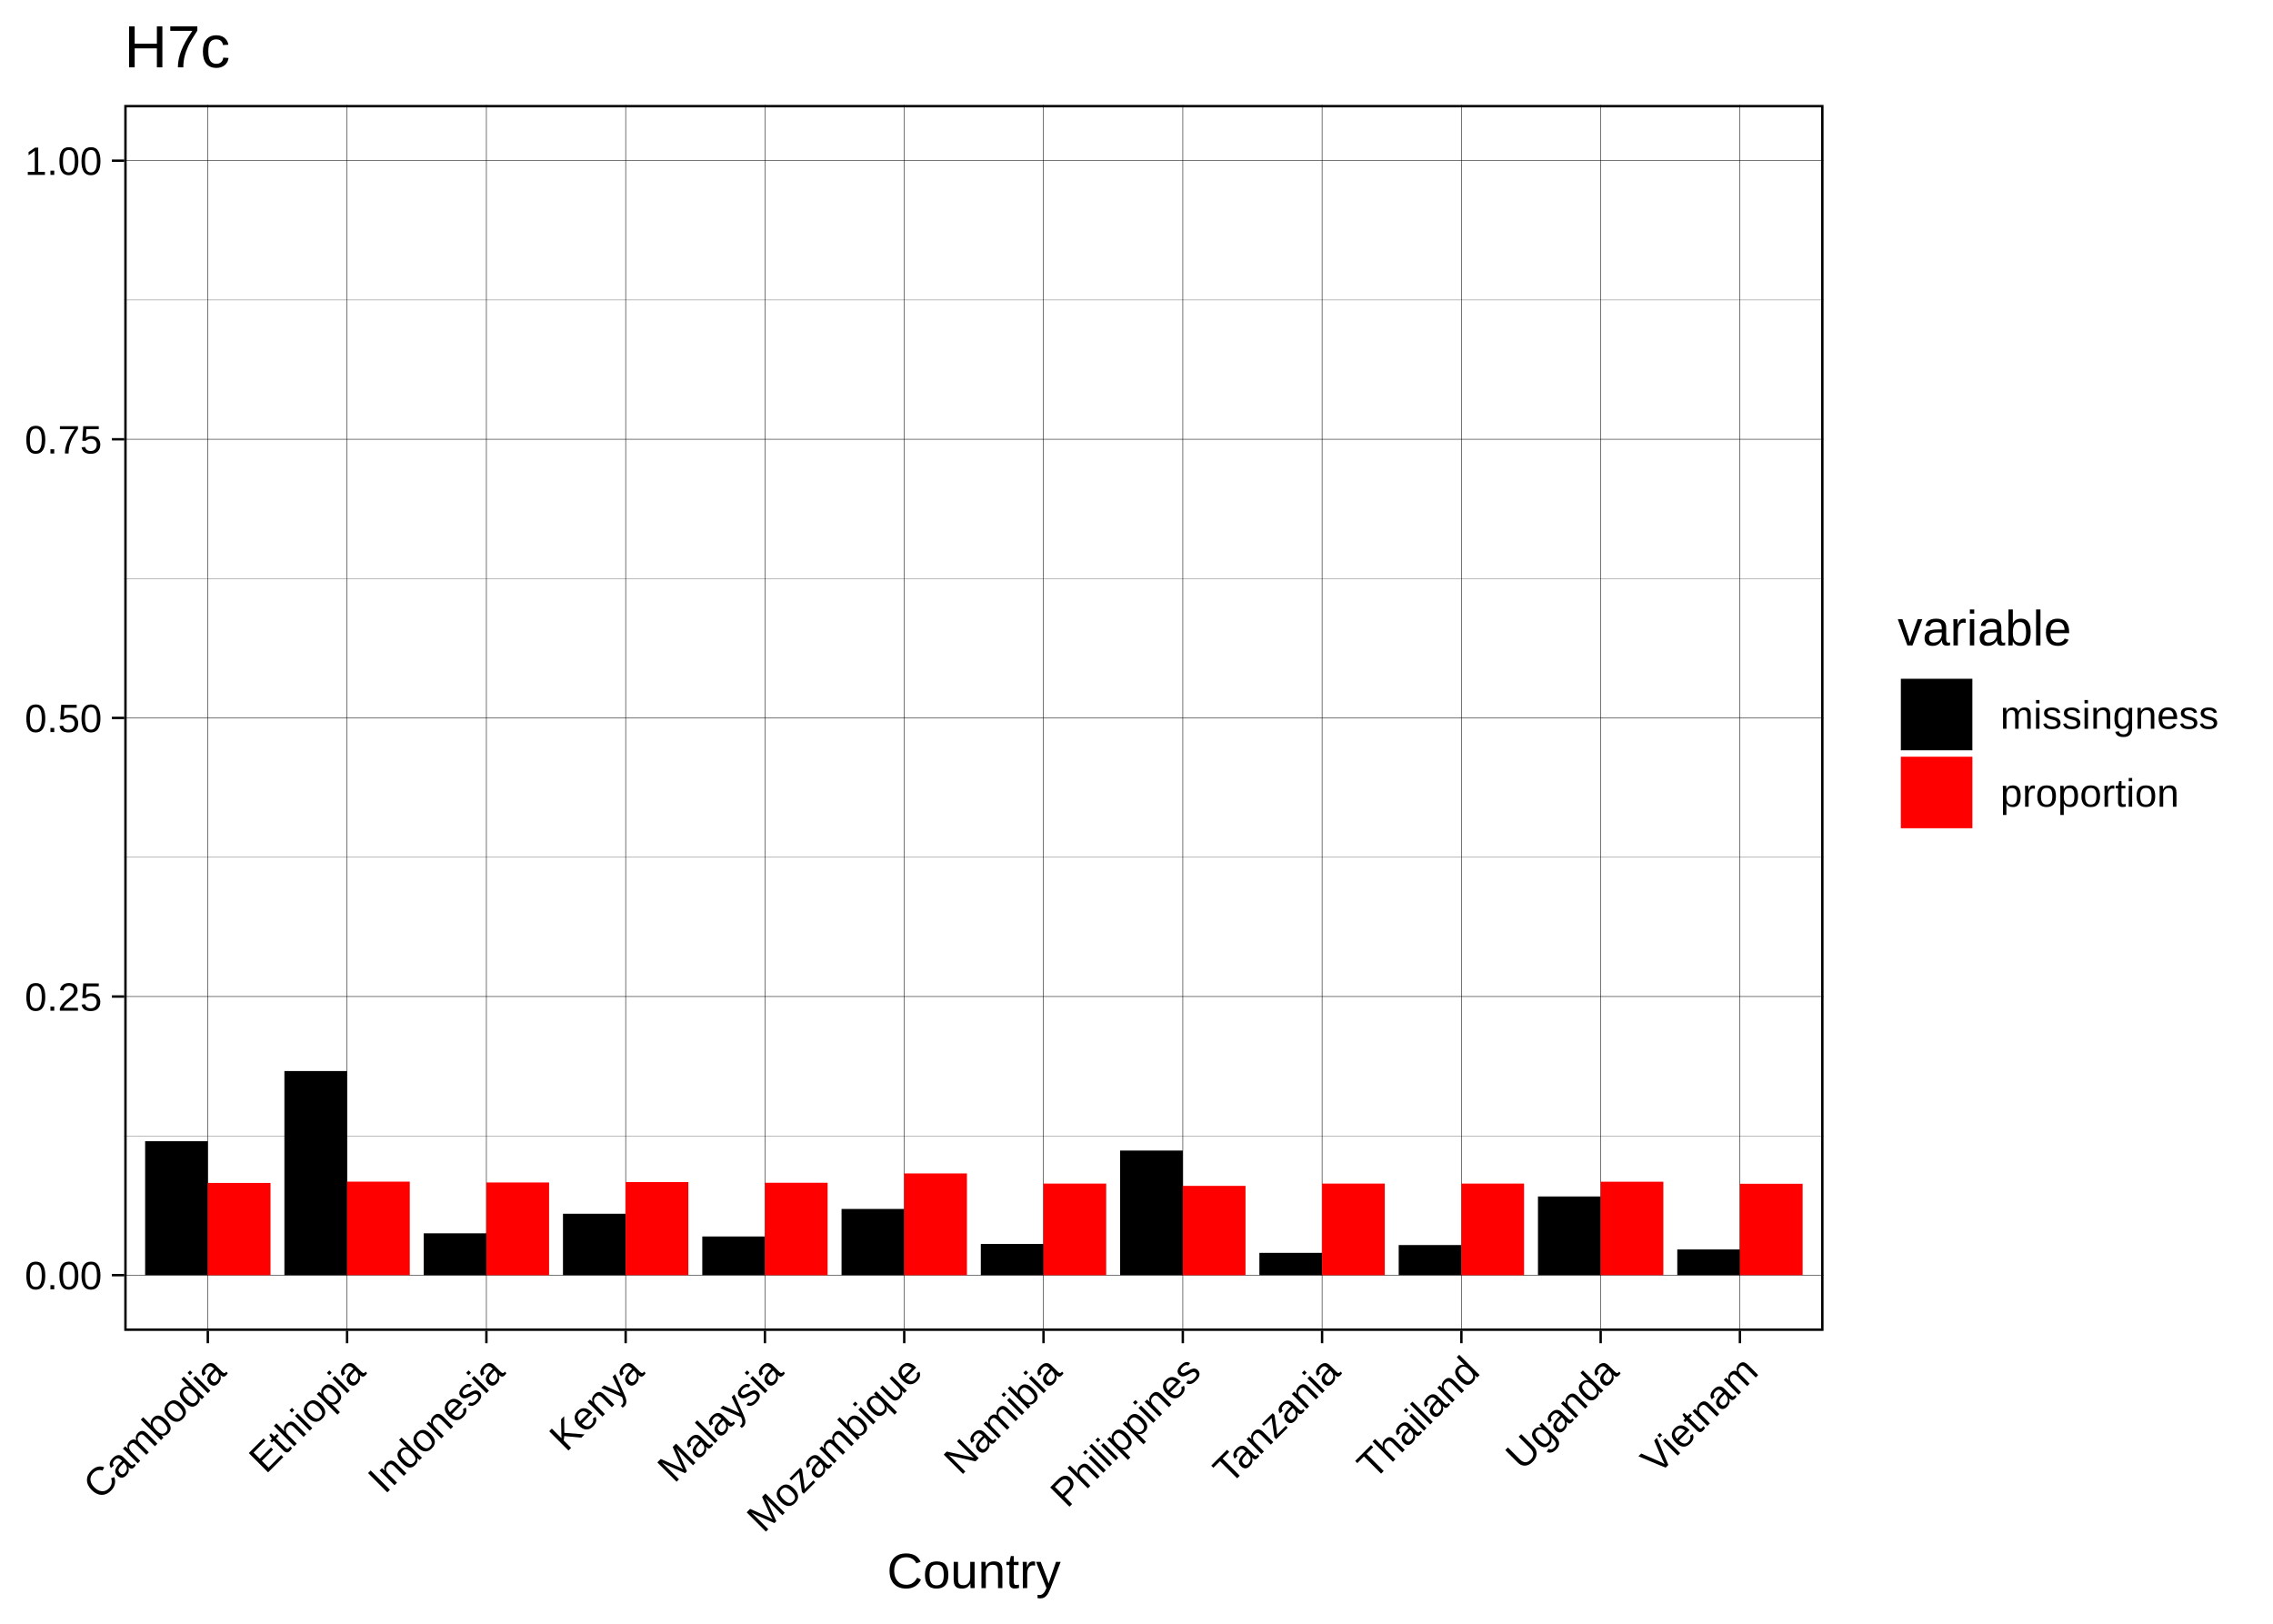
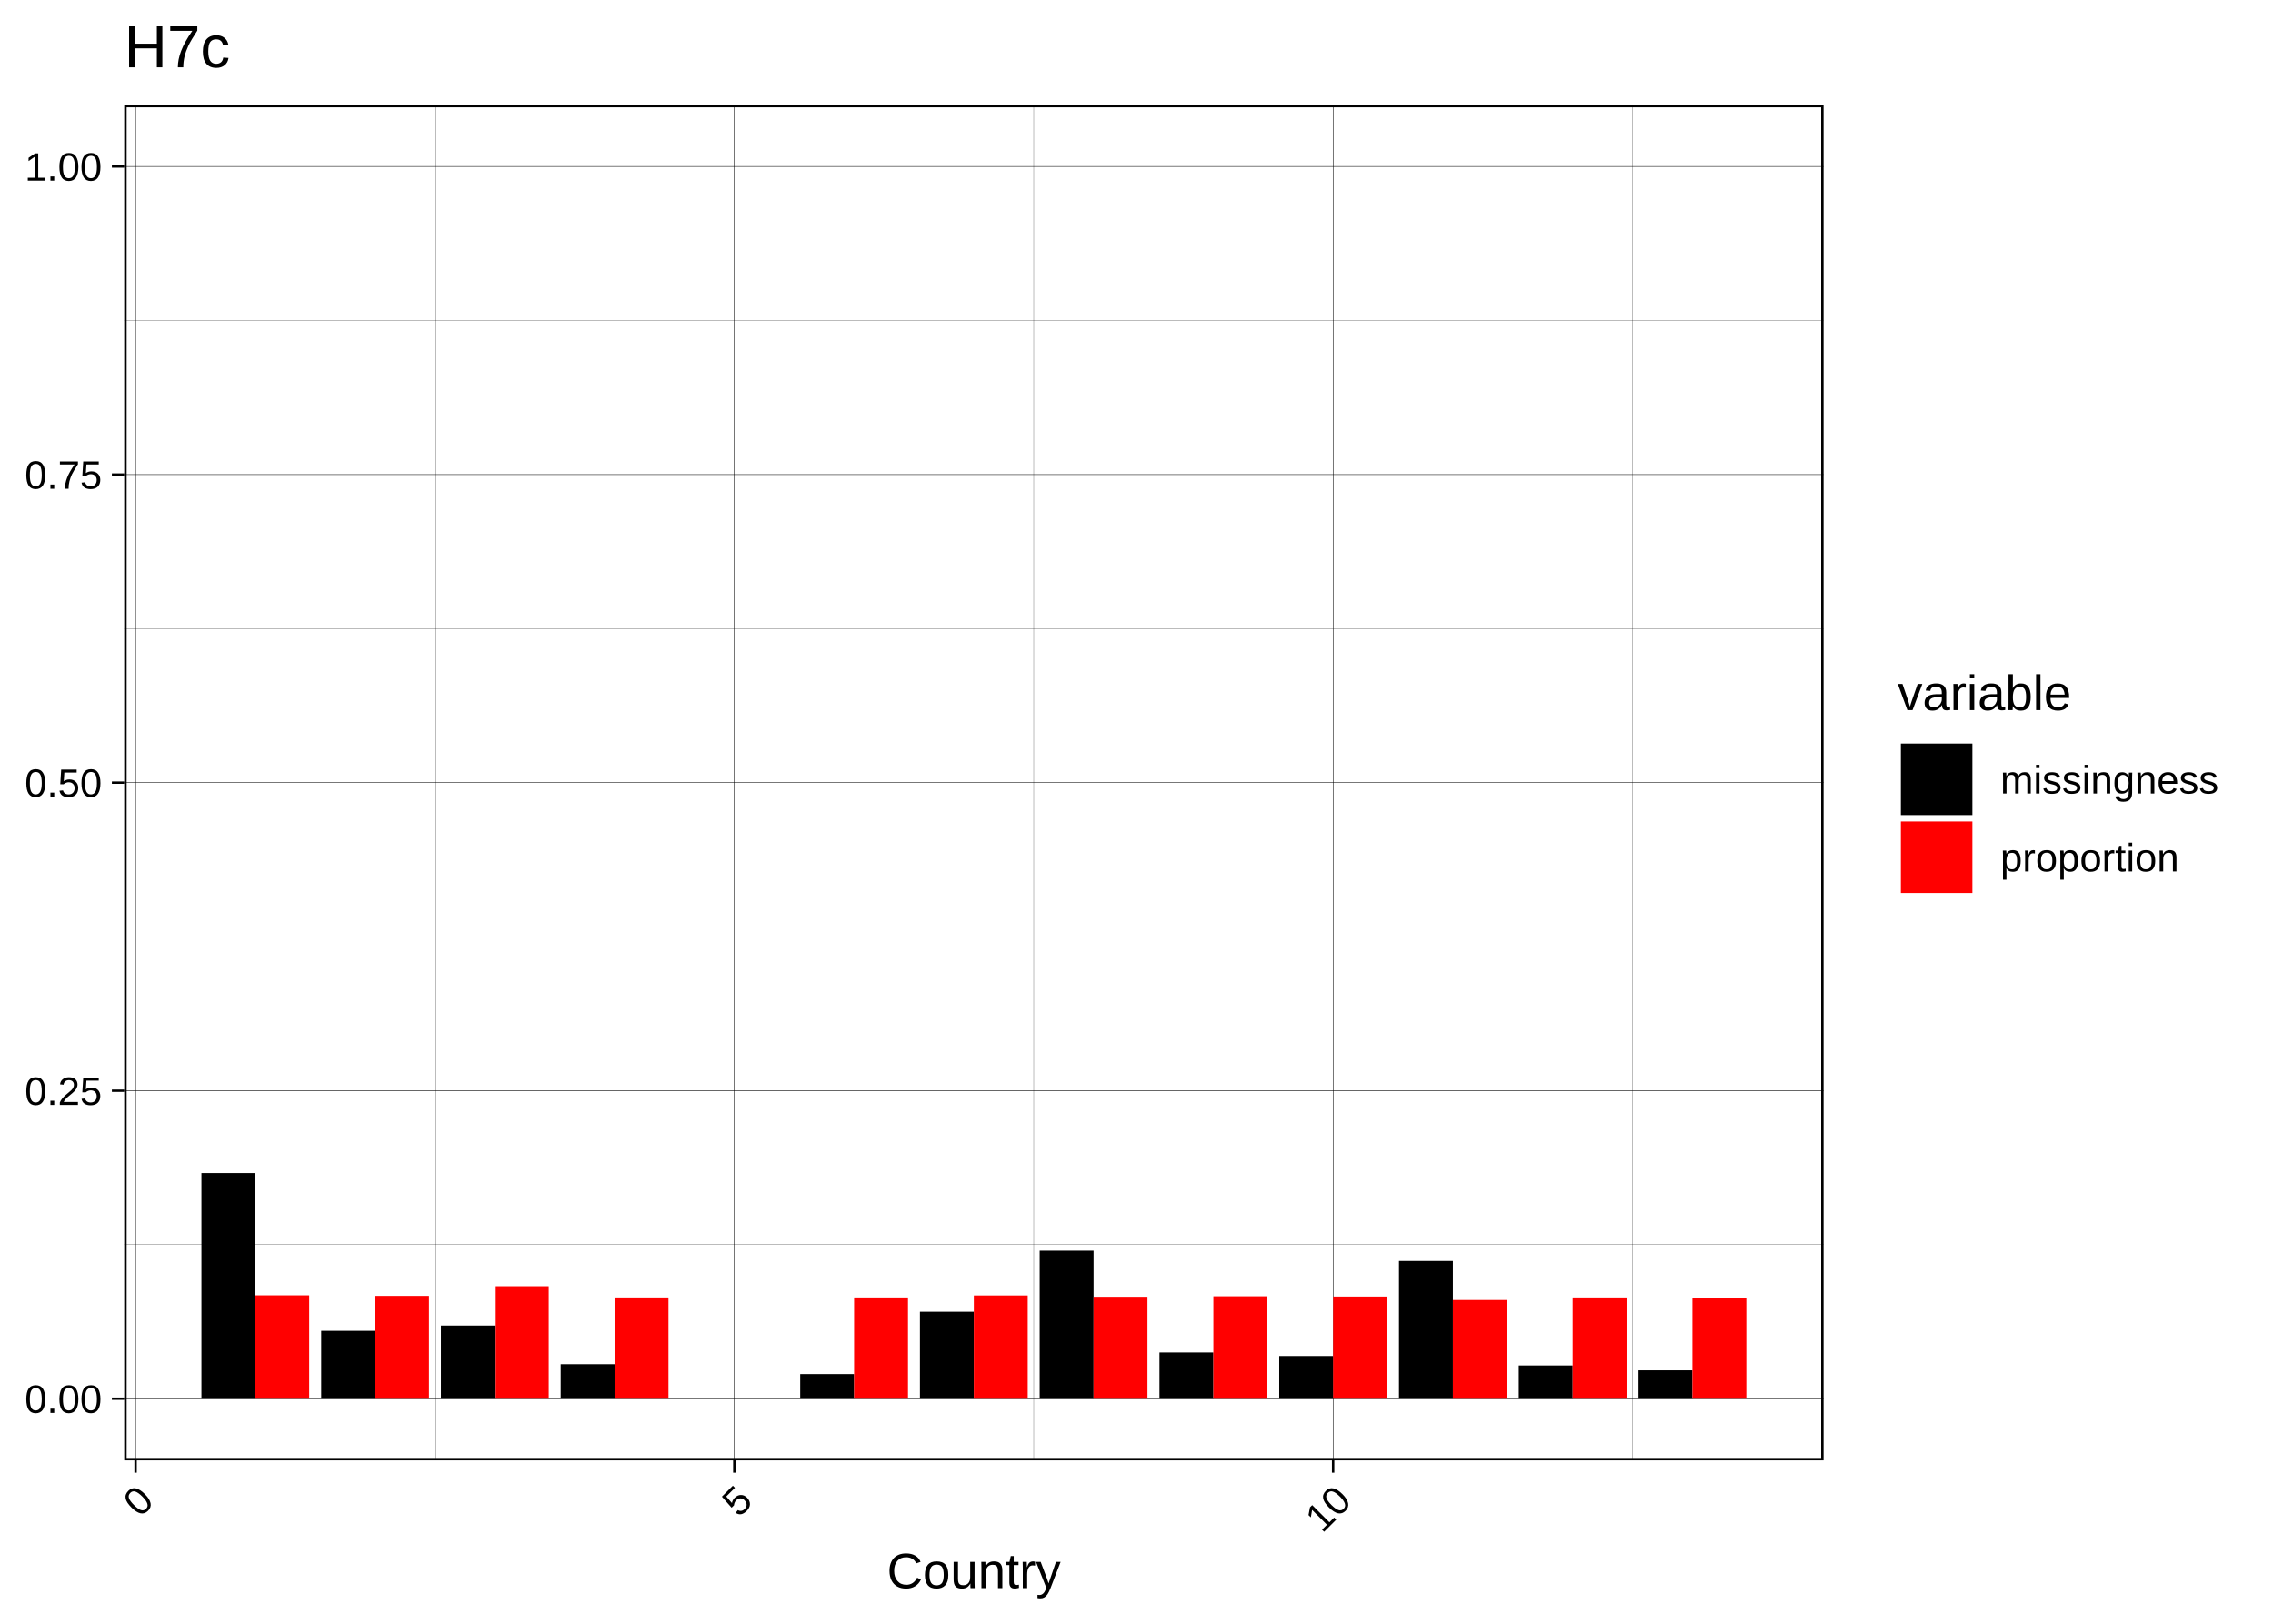
<svg xmlns="http://www.w3.org/2000/svg" class="svglite" width="504.00pt" height="360.00pt" viewBox="0 0 504.00 360.00">
  <defs>
    <style type="text/css">
    .svglite line, .svglite polyline, .svglite polygon, .svglite path, .svglite rect, .svglite circle {
      fill: none;
      stroke: #000000;
      stroke-linecap: round;
      stroke-linejoin: round;
      stroke-miterlimit: 10.00;
    }
    .svglite text {
      white-space: pre;
    }
  </style>
  </defs>
  <rect width="100%" height="100%" style="stroke: none; fill: #FFFFFF;" />
  <defs>
    <clipPath id="cpMC4wMHw1MDQuMDB8MC4wMHwzNjAuMDA=">
      <rect x="0.00" y="0.00" width="504.00" height="360.00" />
    </clipPath>
  </defs>
  <g clip-path="url(#cpMC4wMHw1MDQuMDB8MC4wMHwzNjAuMDA=)">
    <rect x="0" y="0.00" width="504.00" height="360.00" style="stroke-width: 1.07; stroke: #FFFFFF; fill: #FFFFFF;" />
  </g>
  <defs>
-     <clipPath id="cpMjcuNTV8NDA0LjMzfDIzLjI3fDI5NS4wNw==">
-       <rect x="27.55" y="23.27" width="376.79" height="271.80" />
+     <clipPath id="cpMjcuNTV8NDA0LjMzfDIzLjI3fDMyMy43Nw==">
+       <rect x="27.55" y="23.27" width="376.79" height="300.51" />
    </clipPath>
  </defs>
-   <g clip-path="url(#cpMjcuNTV8NDA0LjMzfDIzLjI3fDI5NS4wNw==)">
-     <rect x="27.55" y="23.27" width="376.79" height="271.80" style="stroke-width: 1.07; stroke: none; fill: #FFFFFF;" />
-     <polyline points="27.55,251.83 404.33,251.83 " style="stroke-width: 0.053; stroke-linecap: butt;" />
-     <polyline points="27.55,190.05 404.33,190.05 " style="stroke-width: 0.053; stroke-linecap: butt;" />
-     <polyline points="27.55,128.28 404.33,128.28 " style="stroke-width: 0.053; stroke-linecap: butt;" />
-     <polyline points="27.55,66.51 404.33,66.51 " style="stroke-width: 0.053; stroke-linecap: butt;" />
-     <polyline points="27.55,282.71 404.33,282.71 " style="stroke-width: 0.11; stroke-linecap: butt;" />
-     <polyline points="27.55,220.94 404.33,220.94 " style="stroke-width: 0.11; stroke-linecap: butt;" />
-     <polyline points="27.55,159.17 404.33,159.17 " style="stroke-width: 0.11; stroke-linecap: butt;" />
-     <polyline points="27.55,97.39 404.33,97.39 " style="stroke-width: 0.11; stroke-linecap: butt;" />
-     <polyline points="27.55,35.62 404.33,35.62 " style="stroke-width: 0.11; stroke-linecap: butt;" />
-     <polyline points="46.08,295.07 46.08,23.27 " style="stroke-width: 0.11; stroke-linecap: butt;" />
-     <polyline points="76.96,295.07 76.96,23.27 " style="stroke-width: 0.11; stroke-linecap: butt;" />
-     <polyline points="107.85,295.07 107.85,23.27 " style="stroke-width: 0.11; stroke-linecap: butt;" />
-     <polyline points="138.73,295.07 138.73,23.27 " style="stroke-width: 0.11; stroke-linecap: butt;" />
-     <polyline points="169.61,295.07 169.61,23.27 " style="stroke-width: 0.11; stroke-linecap: butt;" />
-     <polyline points="200.50,295.07 200.50,23.27 " style="stroke-width: 0.11; stroke-linecap: butt;" />
-     <polyline points="231.38,295.07 231.38,23.27 " style="stroke-width: 0.11; stroke-linecap: butt;" />
-     <polyline points="262.27,295.07 262.27,23.27 " style="stroke-width: 0.11; stroke-linecap: butt;" />
-     <polyline points="293.15,295.07 293.15,23.27 " style="stroke-width: 0.11; stroke-linecap: butt;" />
-     <polyline points="324.04,295.07 324.04,23.27 " style="stroke-width: 0.11; stroke-linecap: butt;" />
-     <polyline points="354.92,295.07 354.92,23.27 " style="stroke-width: 0.11; stroke-linecap: butt;" />
-     <polyline points="385.80,295.07 385.80,23.27 " style="stroke-width: 0.11; stroke-linecap: butt;" />
-     <rect x="63.06" y="237.46" width="13.90" height="45.26" style="stroke-width: 1.07; stroke: none; stroke-linecap: butt; stroke-linejoin: miter; fill: #000000;" />
-     <rect x="124.83" y="269.10" width="13.90" height="13.62" style="stroke-width: 1.07; stroke: none; stroke-linecap: butt; stroke-linejoin: miter; fill: #000000;" />
-     <rect x="186.60" y="268.04" width="13.90" height="14.68" style="stroke-width: 1.07; stroke: none; stroke-linecap: butt; stroke-linejoin: miter; fill: #000000;" />
-     <rect x="217.48" y="275.80" width="13.90" height="6.92" style="stroke-width: 1.07; stroke: none; stroke-linecap: butt; stroke-linejoin: miter; fill: #000000;" />
-     <rect x="279.25" y="277.77" width="13.90" height="4.94" style="stroke-width: 1.07; stroke: none; stroke-linecap: butt; stroke-linejoin: miter; fill: #000000;" />
-     <rect x="341.02" y="265.27" width="13.90" height="17.44" style="stroke-width: 1.07; stroke: none; stroke-linecap: butt; stroke-linejoin: miter; fill: #000000;" />
-     <rect x="32.18" y="253.02" width="13.90" height="29.69" style="stroke-width: 1.07; stroke: none; stroke-linecap: butt; stroke-linejoin: miter; fill: #000000;" />
-     <rect x="93.95" y="273.44" width="13.90" height="9.28" style="stroke-width: 1.07; stroke: none; stroke-linecap: butt; stroke-linejoin: miter; fill: #000000;" />
-     <rect x="155.72" y="274.14" width="13.90" height="8.57" style="stroke-width: 1.07; stroke: none; stroke-linecap: butt; stroke-linejoin: miter; fill: #000000;" />
-     <rect x="248.37" y="255.09" width="13.90" height="27.62" style="stroke-width: 1.07; stroke: none; stroke-linecap: butt; stroke-linejoin: miter; fill: #000000;" />
-     <rect x="310.14" y="276.04" width="13.90" height="6.67" style="stroke-width: 1.07; stroke: none; stroke-linecap: butt; stroke-linejoin: miter; fill: #000000;" />
-     <rect x="371.91" y="277.02" width="13.90" height="5.69" style="stroke-width: 1.07; stroke: none; stroke-linecap: butt; stroke-linejoin: miter; fill: #000000;" />
-     <rect x="76.96" y="261.98" width="13.90" height="20.73" style="stroke-width: 1.07; stroke: none; stroke-linecap: butt; stroke-linejoin: miter; fill: #FF0000;" />
-     <rect x="138.73" y="262.08" width="13.90" height="20.63" style="stroke-width: 1.07; stroke: none; stroke-linecap: butt; stroke-linejoin: miter; fill: #FF0000;" />
-     <rect x="200.50" y="260.16" width="13.90" height="22.56" style="stroke-width: 1.07; stroke: none; stroke-linecap: butt; stroke-linejoin: miter; fill: #FF0000;" />
-     <rect x="231.38" y="262.41" width="13.90" height="20.31" style="stroke-width: 1.07; stroke: none; stroke-linecap: butt; stroke-linejoin: miter; fill: #FF0000;" />
-     <rect x="293.15" y="262.41" width="13.90" height="20.31" style="stroke-width: 1.07; stroke: none; stroke-linecap: butt; stroke-linejoin: miter; fill: #FF0000;" />
-     <rect x="354.92" y="262.00" width="13.90" height="20.71" style="stroke-width: 1.07; stroke: none; stroke-linecap: butt; stroke-linejoin: miter; fill: #FF0000;" />
-     <rect x="46.08" y="262.27" width="13.90" height="20.45" style="stroke-width: 1.07; stroke: none; stroke-linecap: butt; stroke-linejoin: miter; fill: #FF0000;" />
-     <rect x="107.85" y="262.17" width="13.90" height="20.55" style="stroke-width: 1.07; stroke: none; stroke-linecap: butt; stroke-linejoin: miter; fill: #FF0000;" />
-     <rect x="169.61" y="262.23" width="13.90" height="20.49" style="stroke-width: 1.07; stroke: none; stroke-linecap: butt; stroke-linejoin: miter; fill: #FF0000;" />
-     <rect x="262.27" y="262.92" width="13.90" height="19.80" style="stroke-width: 1.07; stroke: none; stroke-linecap: butt; stroke-linejoin: miter; fill: #FF0000;" />
-     <rect x="324.04" y="262.41" width="13.90" height="20.31" style="stroke-width: 1.07; stroke: none; stroke-linecap: butt; stroke-linejoin: miter; fill: #FF0000;" />
-     <rect x="385.80" y="262.45" width="13.90" height="20.26" style="stroke-width: 1.07; stroke: none; stroke-linecap: butt; stroke-linejoin: miter; fill: #FF0000;" />
-     <rect x="27.55" y="23.27" width="376.79" height="271.80" style="stroke-width: 1.07;" />
+   <g clip-path="url(#cpMjcuNTV8NDA0LjMzfDIzLjI3fDMyMy43Nw==)">
+     <rect x="27.55" y="23.27" width="376.79" height="300.51" style="stroke-width: 1.07; stroke: none; fill: #FFFFFF;" />
+     <polyline points="27.55,275.97 404.33,275.97 " style="stroke-width: 0.053; stroke-linecap: butt;" />
+     <polyline points="27.55,207.67 404.33,207.67 " style="stroke-width: 0.053; stroke-linecap: butt;" />
+     <polyline points="27.55,139.37 404.33,139.37 " style="stroke-width: 0.053; stroke-linecap: butt;" />
+     <polyline points="27.55,71.07 404.33,71.07 " style="stroke-width: 0.053; stroke-linecap: butt;" />
+     <polyline points="96.45,323.77 96.45,23.27 " style="stroke-width: 0.053; stroke-linecap: butt;" />
+     <polyline points="229.22,323.77 229.22,23.27 " style="stroke-width: 0.053; stroke-linecap: butt;" />
+     <polyline points="361.98,323.77 361.98,23.27 " style="stroke-width: 0.053; stroke-linecap: butt;" />
+     <polyline points="27.55,310.11 404.33,310.11 " style="stroke-width: 0.11; stroke-linecap: butt;" />
+     <polyline points="27.55,241.82 404.33,241.82 " style="stroke-width: 0.11; stroke-linecap: butt;" />
+     <polyline points="27.55,173.52 404.33,173.52 " style="stroke-width: 0.11; stroke-linecap: butt;" />
+     <polyline points="27.55,105.22 404.33,105.22 " style="stroke-width: 0.11; stroke-linecap: butt;" />
+     <polyline points="27.55,36.92 404.33,36.92 " style="stroke-width: 0.11; stroke-linecap: butt;" />
+     <polyline points="30.07,323.77 30.07,23.27 " style="stroke-width: 0.11; stroke-linecap: butt;" />
+     <polyline points="162.83,323.77 162.83,23.27 " style="stroke-width: 0.11; stroke-linecap: butt;" />
+     <polyline points="295.60,323.77 295.60,23.27 " style="stroke-width: 0.11; stroke-linecap: butt;" />
+     <rect x="44.67" y="260.08" width="11.95" height="50.04" style="stroke-width: 1.07; stroke: none; stroke-linecap: butt; stroke-linejoin: miter; fill: #000000;" />
+     <rect x="71.23" y="295.06" width="11.95" height="15.06" style="stroke-width: 1.07; stroke: none; stroke-linecap: butt; stroke-linejoin: miter; fill: #000000;" />
+     <rect x="97.78" y="293.89" width="11.95" height="16.23" style="stroke-width: 1.07; stroke: none; stroke-linecap: butt; stroke-linejoin: miter; fill: #000000;" />
+     <rect x="124.33" y="302.46" width="11.95" height="7.65" style="stroke-width: 1.07; stroke: none; stroke-linecap: butt; stroke-linejoin: miter; fill: #000000;" />
+     <rect x="177.44" y="304.65" width="11.95" height="5.46" style="stroke-width: 1.07; stroke: none; stroke-linecap: butt; stroke-linejoin: miter; fill: #000000;" />
+     <rect x="203.99" y="290.83" width="11.95" height="19.28" style="stroke-width: 1.07; stroke: none; stroke-linecap: butt; stroke-linejoin: miter; fill: #000000;" />
+     <rect x="230.54" y="277.29" width="11.95" height="32.83" style="stroke-width: 1.07; stroke: none; stroke-linecap: butt; stroke-linejoin: miter; fill: #000000;" />
+     <rect x="257.10" y="299.86" width="11.95" height="10.26" style="stroke-width: 1.07; stroke: none; stroke-linecap: butt; stroke-linejoin: miter; fill: #000000;" />
+     <rect x="283.65" y="300.64" width="11.95" height="9.48" style="stroke-width: 1.07; stroke: none; stroke-linecap: butt; stroke-linejoin: miter; fill: #000000;" />
+     <rect x="310.20" y="279.57" width="11.95" height="30.54" style="stroke-width: 1.07; stroke: none; stroke-linecap: butt; stroke-linejoin: miter; fill: #000000;" />
+     <rect x="336.76" y="302.74" width="11.95" height="7.38" style="stroke-width: 1.07; stroke: none; stroke-linecap: butt; stroke-linejoin: miter; fill: #000000;" />
+     <rect x="363.31" y="303.82" width="11.95" height="6.30" style="stroke-width: 1.07; stroke: none; stroke-linecap: butt; stroke-linejoin: miter; fill: #000000;" />
+     <rect x="56.62" y="287.19" width="11.95" height="22.92" style="stroke-width: 1.07; stroke: none; stroke-linecap: butt; stroke-linejoin: miter; fill: #FF0000;" />
+     <rect x="83.18" y="287.31" width="11.95" height="22.81" style="stroke-width: 1.07; stroke: none; stroke-linecap: butt; stroke-linejoin: miter; fill: #FF0000;" />
+     <rect x="109.73" y="285.17" width="11.95" height="24.94" style="stroke-width: 1.07; stroke: none; stroke-linecap: butt; stroke-linejoin: miter; fill: #FF0000;" />
+     <rect x="136.28" y="287.66" width="11.95" height="22.45" style="stroke-width: 1.07; stroke: none; stroke-linecap: butt; stroke-linejoin: miter; fill: #FF0000;" />
+     <rect x="189.39" y="287.66" width="11.95" height="22.45" style="stroke-width: 1.07; stroke: none; stroke-linecap: butt; stroke-linejoin: miter; fill: #FF0000;" />
+     <rect x="215.94" y="287.22" width="11.95" height="22.90" style="stroke-width: 1.07; stroke: none; stroke-linecap: butt; stroke-linejoin: miter; fill: #FF0000;" />
+     <rect x="242.49" y="287.51" width="11.95" height="22.61" style="stroke-width: 1.07; stroke: none; stroke-linecap: butt; stroke-linejoin: miter; fill: #FF0000;" />
+     <rect x="269.05" y="287.40" width="11.95" height="22.72" style="stroke-width: 1.07; stroke: none; stroke-linecap: butt; stroke-linejoin: miter; fill: #FF0000;" />
+     <rect x="295.60" y="287.46" width="11.95" height="22.65" style="stroke-width: 1.07; stroke: none; stroke-linecap: butt; stroke-linejoin: miter; fill: #FF0000;" />
+     <rect x="322.15" y="288.23" width="11.95" height="21.89" style="stroke-width: 1.07; stroke: none; stroke-linecap: butt; stroke-linejoin: miter; fill: #FF0000;" />
+     <rect x="348.71" y="287.66" width="11.95" height="22.45" style="stroke-width: 1.07; stroke: none; stroke-linecap: butt; stroke-linejoin: miter; fill: #FF0000;" />
+     <rect x="375.26" y="287.71" width="11.95" height="22.40" style="stroke-width: 1.07; stroke: none; stroke-linecap: butt; stroke-linejoin: miter; fill: #FF0000;" />
+     <rect x="27.55" y="23.27" width="376.79" height="300.51" style="stroke-width: 1.07;" />
  </g>
  <g clip-path="url(#cpMC4wMHw1MDQuMDB8MC4wMHwzNjAuMDA=)">
-     <text x="22.62" y="285.86" text-anchor="end" style="font-size: 8.80px; font-family: &quot;Arial&quot;;" textLength="17.14px" lengthAdjust="spacingAndGlyphs">0.00</text>
-     <text x="22.62" y="224.09" text-anchor="end" style="font-size: 8.80px; font-family: &quot;Arial&quot;;" textLength="17.14px" lengthAdjust="spacingAndGlyphs">0.25</text>
-     <text x="22.62" y="162.32" text-anchor="end" style="font-size: 8.80px; font-family: &quot;Arial&quot;;" textLength="17.14px" lengthAdjust="spacingAndGlyphs">0.50</text>
-     <text x="22.62" y="100.54" text-anchor="end" style="font-size: 8.80px; font-family: &quot;Arial&quot;;" textLength="17.14px" lengthAdjust="spacingAndGlyphs">0.75</text>
-     <text x="22.62" y="38.77" text-anchor="end" style="font-size: 8.80px; font-family: &quot;Arial&quot;;" textLength="17.14px" lengthAdjust="spacingAndGlyphs">1.00</text>
-     <polyline points="24.81,282.71 27.55,282.71 " style="stroke-width: 0.53; stroke-linecap: butt;" />
-     <polyline points="24.81,220.94 27.55,220.94 " style="stroke-width: 0.53; stroke-linecap: butt;" />
-     <polyline points="24.81,159.17 27.55,159.17 " style="stroke-width: 0.53; stroke-linecap: butt;" />
-     <polyline points="24.81,97.39 27.55,97.39 " style="stroke-width: 0.53; stroke-linecap: butt;" />
-     <polyline points="24.81,35.62 27.55,35.62 " style="stroke-width: 0.53; stroke-linecap: butt;" />
-     <polyline points="46.08,297.81 46.08,295.07 " style="stroke-width: 0.53; stroke-linecap: butt;" />
-     <polyline points="76.96,297.81 76.96,295.07 " style="stroke-width: 0.53; stroke-linecap: butt;" />
-     <polyline points="107.85,297.81 107.85,295.07 " style="stroke-width: 0.53; stroke-linecap: butt;" />
-     <polyline points="138.73,297.81 138.73,295.07 " style="stroke-width: 0.53; stroke-linecap: butt;" />
-     <polyline points="169.61,297.81 169.61,295.07 " style="stroke-width: 0.53; stroke-linecap: butt;" />
-     <polyline points="200.50,297.81 200.50,295.07 " style="stroke-width: 0.53; stroke-linecap: butt;" />
-     <polyline points="231.38,297.81 231.38,295.07 " style="stroke-width: 0.53; stroke-linecap: butt;" />
-     <polyline points="262.27,297.81 262.27,295.07 " style="stroke-width: 0.53; stroke-linecap: butt;" />
-     <polyline points="293.15,297.81 293.15,295.07 " style="stroke-width: 0.53; stroke-linecap: butt;" />
-     <polyline points="324.04,297.81 324.04,295.07 " style="stroke-width: 0.53; stroke-linecap: butt;" />
-     <polyline points="354.92,297.81 354.92,295.07 " style="stroke-width: 0.53; stroke-linecap: butt;" />
-     <polyline points="385.80,297.81 385.80,295.07 " style="stroke-width: 0.53; stroke-linecap: butt;" />
-     <text transform="translate(50.53,304.46) rotate(-45)" text-anchor="end" style="font-size: 8.80px; font-family: &quot;Arial&quot;;" textLength="40.11px" lengthAdjust="spacingAndGlyphs">Cambodia</text>
-     <text transform="translate(81.42,304.46) rotate(-45)" text-anchor="end" style="font-size: 8.80px; font-family: &quot;Arial&quot;;" textLength="31.80px" lengthAdjust="spacingAndGlyphs">Ethiopia</text>
-     <text transform="translate(112.30,304.46) rotate(-45)" text-anchor="end" style="font-size: 8.80px; font-family: &quot;Arial&quot;;" textLength="38.17px" lengthAdjust="spacingAndGlyphs">Indonesia</text>
-     <text transform="translate(143.18,304.46) rotate(-45)" text-anchor="end" style="font-size: 8.80px; font-family: &quot;Arial&quot;;" textLength="24.96px" lengthAdjust="spacingAndGlyphs">Kenya</text>
-     <text transform="translate(174.07,304.46) rotate(-45)" text-anchor="end" style="font-size: 8.80px; font-family: &quot;Arial&quot;;" textLength="34.72px" lengthAdjust="spacingAndGlyphs">Malaysia</text>
-     <text transform="translate(204.95,304.46) rotate(-45)" text-anchor="end" style="font-size: 8.80px; font-family: &quot;Arial&quot;;" textLength="50.39px" lengthAdjust="spacingAndGlyphs">Mozambique</text>
-     <text transform="translate(235.84,304.46) rotate(-45)" text-anchor="end" style="font-size: 8.80px; font-family: &quot;Arial&quot;;" textLength="32.27px" lengthAdjust="spacingAndGlyphs">Namibia</text>
-     <text transform="translate(266.72,304.46) rotate(-45)" text-anchor="end" style="font-size: 8.80px; font-family: &quot;Arial&quot;;" textLength="42.55px" lengthAdjust="spacingAndGlyphs">Philippines</text>
-     <text transform="translate(297.61,304.46) rotate(-45)" text-anchor="end" style="font-size: 8.80px; font-family: &quot;Arial&quot;;" textLength="35.23px" lengthAdjust="spacingAndGlyphs">Tanzania</text>
-     <text transform="translate(328.49,304.46) rotate(-45)" text-anchor="end" style="font-size: 8.80px; font-family: &quot;Arial&quot;;" textLength="33.75px" lengthAdjust="spacingAndGlyphs">Thailand</text>
-     <text transform="translate(359.37,304.46) rotate(-45)" text-anchor="end" style="font-size: 8.80px; font-family: &quot;Arial&quot;;" textLength="30.83px" lengthAdjust="spacingAndGlyphs">Uganda</text>
-     <text transform="translate(390.26,304.46) rotate(-45)" text-anchor="end" style="font-size: 8.80px; font-family: &quot;Arial&quot;;" textLength="32.13px" lengthAdjust="spacingAndGlyphs">Vietnam</text>
+     <text x="22.62" y="313.26" text-anchor="end" style="font-size: 8.80px; font-family: &quot;Arial&quot;;" textLength="17.14px" lengthAdjust="spacingAndGlyphs">0.00</text>
+     <text x="22.62" y="244.97" text-anchor="end" style="font-size: 8.80px; font-family: &quot;Arial&quot;;" textLength="17.14px" lengthAdjust="spacingAndGlyphs">0.25</text>
+     <text x="22.62" y="176.67" text-anchor="end" style="font-size: 8.80px; font-family: &quot;Arial&quot;;" textLength="17.14px" lengthAdjust="spacingAndGlyphs">0.50</text>
+     <text x="22.62" y="108.37" text-anchor="end" style="font-size: 8.80px; font-family: &quot;Arial&quot;;" textLength="17.14px" lengthAdjust="spacingAndGlyphs">0.75</text>
+     <text x="22.62" y="40.07" text-anchor="end" style="font-size: 8.80px; font-family: &quot;Arial&quot;;" textLength="17.14px" lengthAdjust="spacingAndGlyphs">1.00</text>
+     <polyline points="24.81,310.11 27.55,310.11 " style="stroke-width: 0.53; stroke-linecap: butt;" />
+     <polyline points="24.81,241.82 27.55,241.82 " style="stroke-width: 0.53; stroke-linecap: butt;" />
+     <polyline points="24.81,173.52 27.55,173.52 " style="stroke-width: 0.53; stroke-linecap: butt;" />
+     <polyline points="24.81,105.22 27.55,105.22 " style="stroke-width: 0.53; stroke-linecap: butt;" />
+     <polyline points="24.81,36.92 27.55,36.92 " style="stroke-width: 0.53; stroke-linecap: butt;" />
+     <polyline points="30.07,326.51 30.07,323.77 " style="stroke-width: 0.53; stroke-linecap: butt;" />
+     <polyline points="162.83,326.51 162.83,323.77 " style="stroke-width: 0.53; stroke-linecap: butt;" />
+     <polyline points="295.60,326.51 295.60,323.77 " style="stroke-width: 0.53; stroke-linecap: butt;" />
+     <text transform="translate(34.52,333.16) rotate(-45)" text-anchor="end" style="font-size: 8.80px; font-family: &quot;Arial&quot;;" textLength="4.90px" lengthAdjust="spacingAndGlyphs">0</text>
+     <text transform="translate(167.29,333.16) rotate(-45)" text-anchor="end" style="font-size: 8.80px; font-family: &quot;Arial&quot;;" textLength="4.90px" lengthAdjust="spacingAndGlyphs">5</text>
+     <text transform="translate(300.05,333.16) rotate(-45)" text-anchor="end" style="font-size: 8.80px; font-family: &quot;Arial&quot;;" textLength="9.79px" lengthAdjust="spacingAndGlyphs">10</text>
    <text x="215.94" y="352.10" text-anchor="middle" style="font-size: 11.00px; font-family: &quot;Arial&quot;;" textLength="38.53px" lengthAdjust="spacingAndGlyphs">Country</text>
-     <rect x="415.29" y="128.51" width="83.23" height="61.32" style="stroke-width: 1.07; stroke: none; fill: #FFFFFF;" />
-     <text x="420.77" y="143.09" style="font-size: 11.00px; font-family: &quot;Arial&quot;;" textLength="38.53px" lengthAdjust="spacingAndGlyphs">variable</text>
-     <rect x="420.77" y="149.79" width="17.28" height="17.28" style="stroke-width: 1.07; stroke: none; fill: #FFFFFF;" />
-     <rect x="421.48" y="150.49" width="15.86" height="15.86" style="stroke-width: 1.07; stroke: none; stroke-linecap: butt; stroke-linejoin: miter; fill: #000000;" />
-     <rect x="420.77" y="167.07" width="17.28" height="17.28" style="stroke-width: 1.07; stroke: none; fill: #FFFFFF;" />
-     <rect x="421.48" y="167.77" width="15.86" height="15.86" style="stroke-width: 1.07; stroke: none; stroke-linecap: butt; stroke-linejoin: miter; fill: #FF0000;" />
-     <text x="443.53" y="161.58" style="font-size: 8.80px; font-family: &quot;Arial&quot;;" textLength="48.41px" lengthAdjust="spacingAndGlyphs">missingness</text>
-     <text x="443.53" y="178.86" style="font-size: 8.80px; font-family: &quot;Arial&quot;;" textLength="39.64px" lengthAdjust="spacingAndGlyphs">proportion</text>
+     <rect x="415.29" y="142.86" width="83.23" height="61.32" style="stroke-width: 1.07; stroke: none; fill: #FFFFFF;" />
+     <text x="420.77" y="157.44" style="font-size: 11.00px; font-family: &quot;Arial&quot;;" textLength="38.53px" lengthAdjust="spacingAndGlyphs">variable</text>
+     <rect x="420.77" y="164.14" width="17.28" height="17.28" style="stroke-width: 1.07; stroke: none; fill: #FFFFFF;" />
+     <rect x="421.48" y="164.85" width="15.86" height="15.86" style="stroke-width: 1.07; stroke: none; stroke-linecap: butt; stroke-linejoin: miter; fill: #000000;" />
+     <rect x="420.77" y="181.42" width="17.28" height="17.28" style="stroke-width: 1.07; stroke: none; fill: #FFFFFF;" />
+     <rect x="421.48" y="182.13" width="15.86" height="15.86" style="stroke-width: 1.07; stroke: none; stroke-linecap: butt; stroke-linejoin: miter; fill: #FF0000;" />
+     <text x="443.53" y="175.93" style="font-size: 8.80px; font-family: &quot;Arial&quot;;" textLength="48.41px" lengthAdjust="spacingAndGlyphs">missingness</text>
+     <text x="443.53" y="193.21" style="font-size: 8.80px; font-family: &quot;Arial&quot;;" textLength="39.64px" lengthAdjust="spacingAndGlyphs">proportion</text>
    <text x="27.55" y="14.93" style="font-size: 13.20px; font-family: &quot;Arial&quot;;" textLength="23.46px" lengthAdjust="spacingAndGlyphs">H7c</text>
  </g>
</svg>
